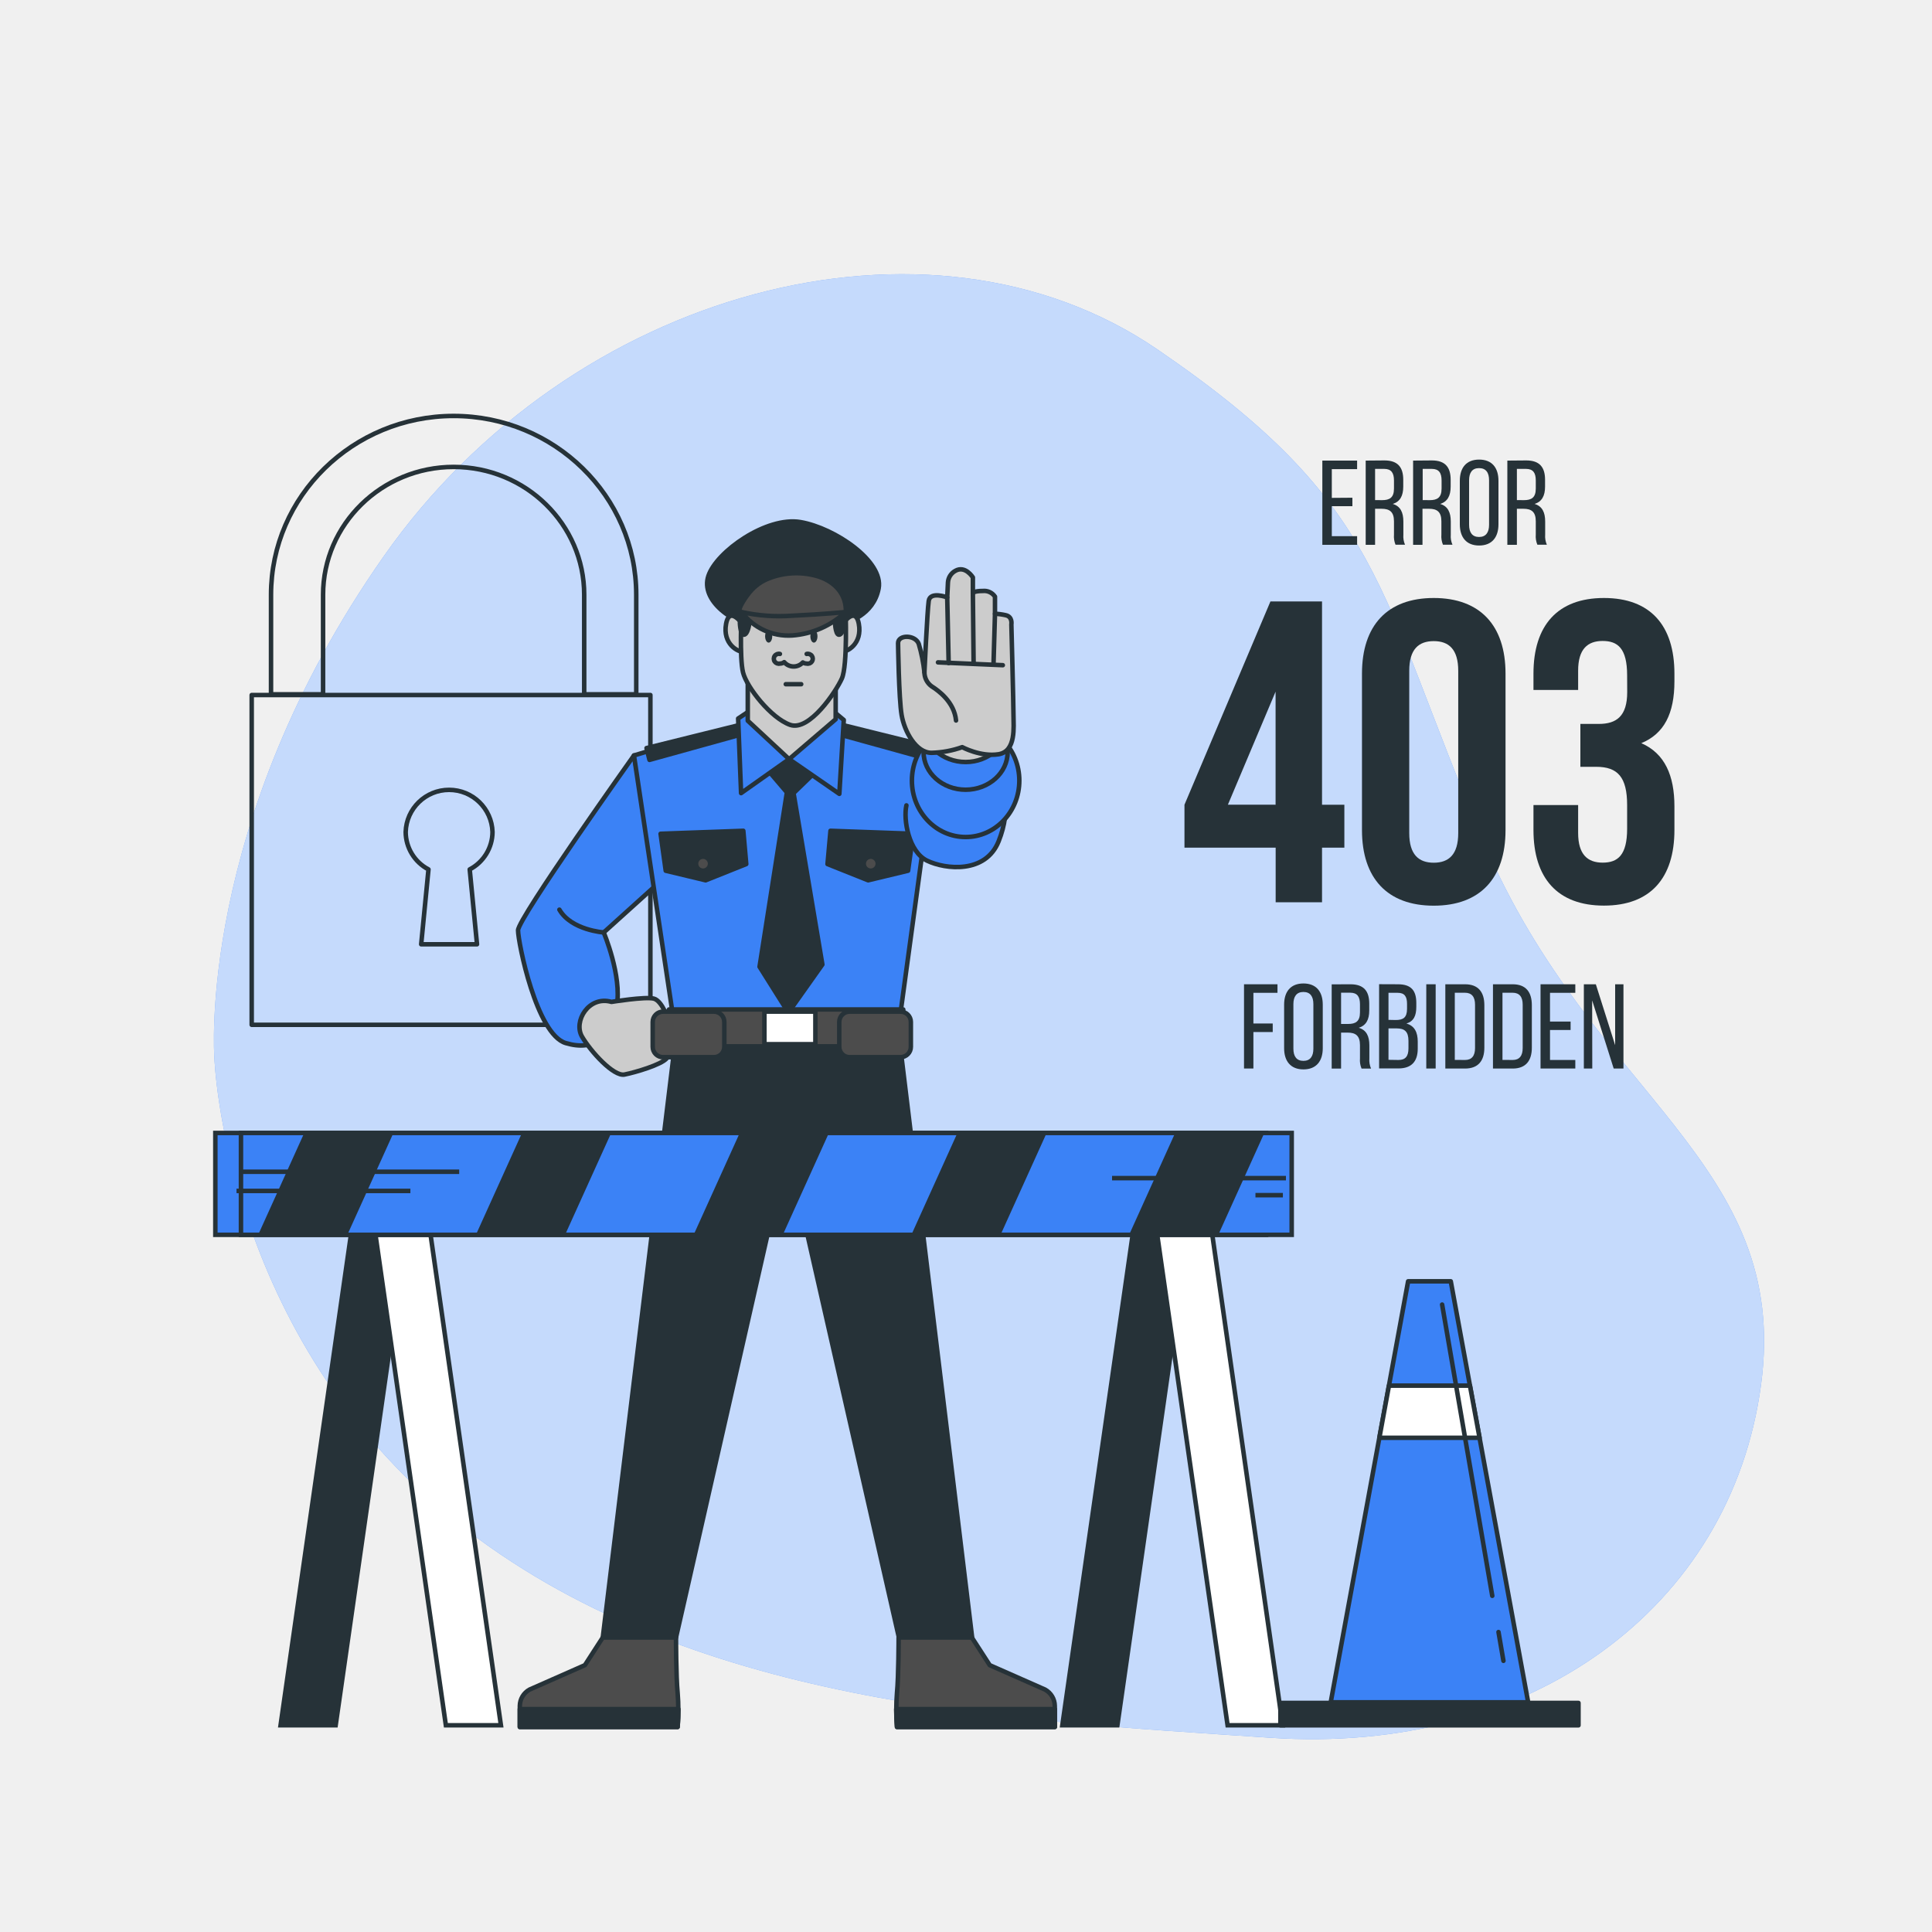
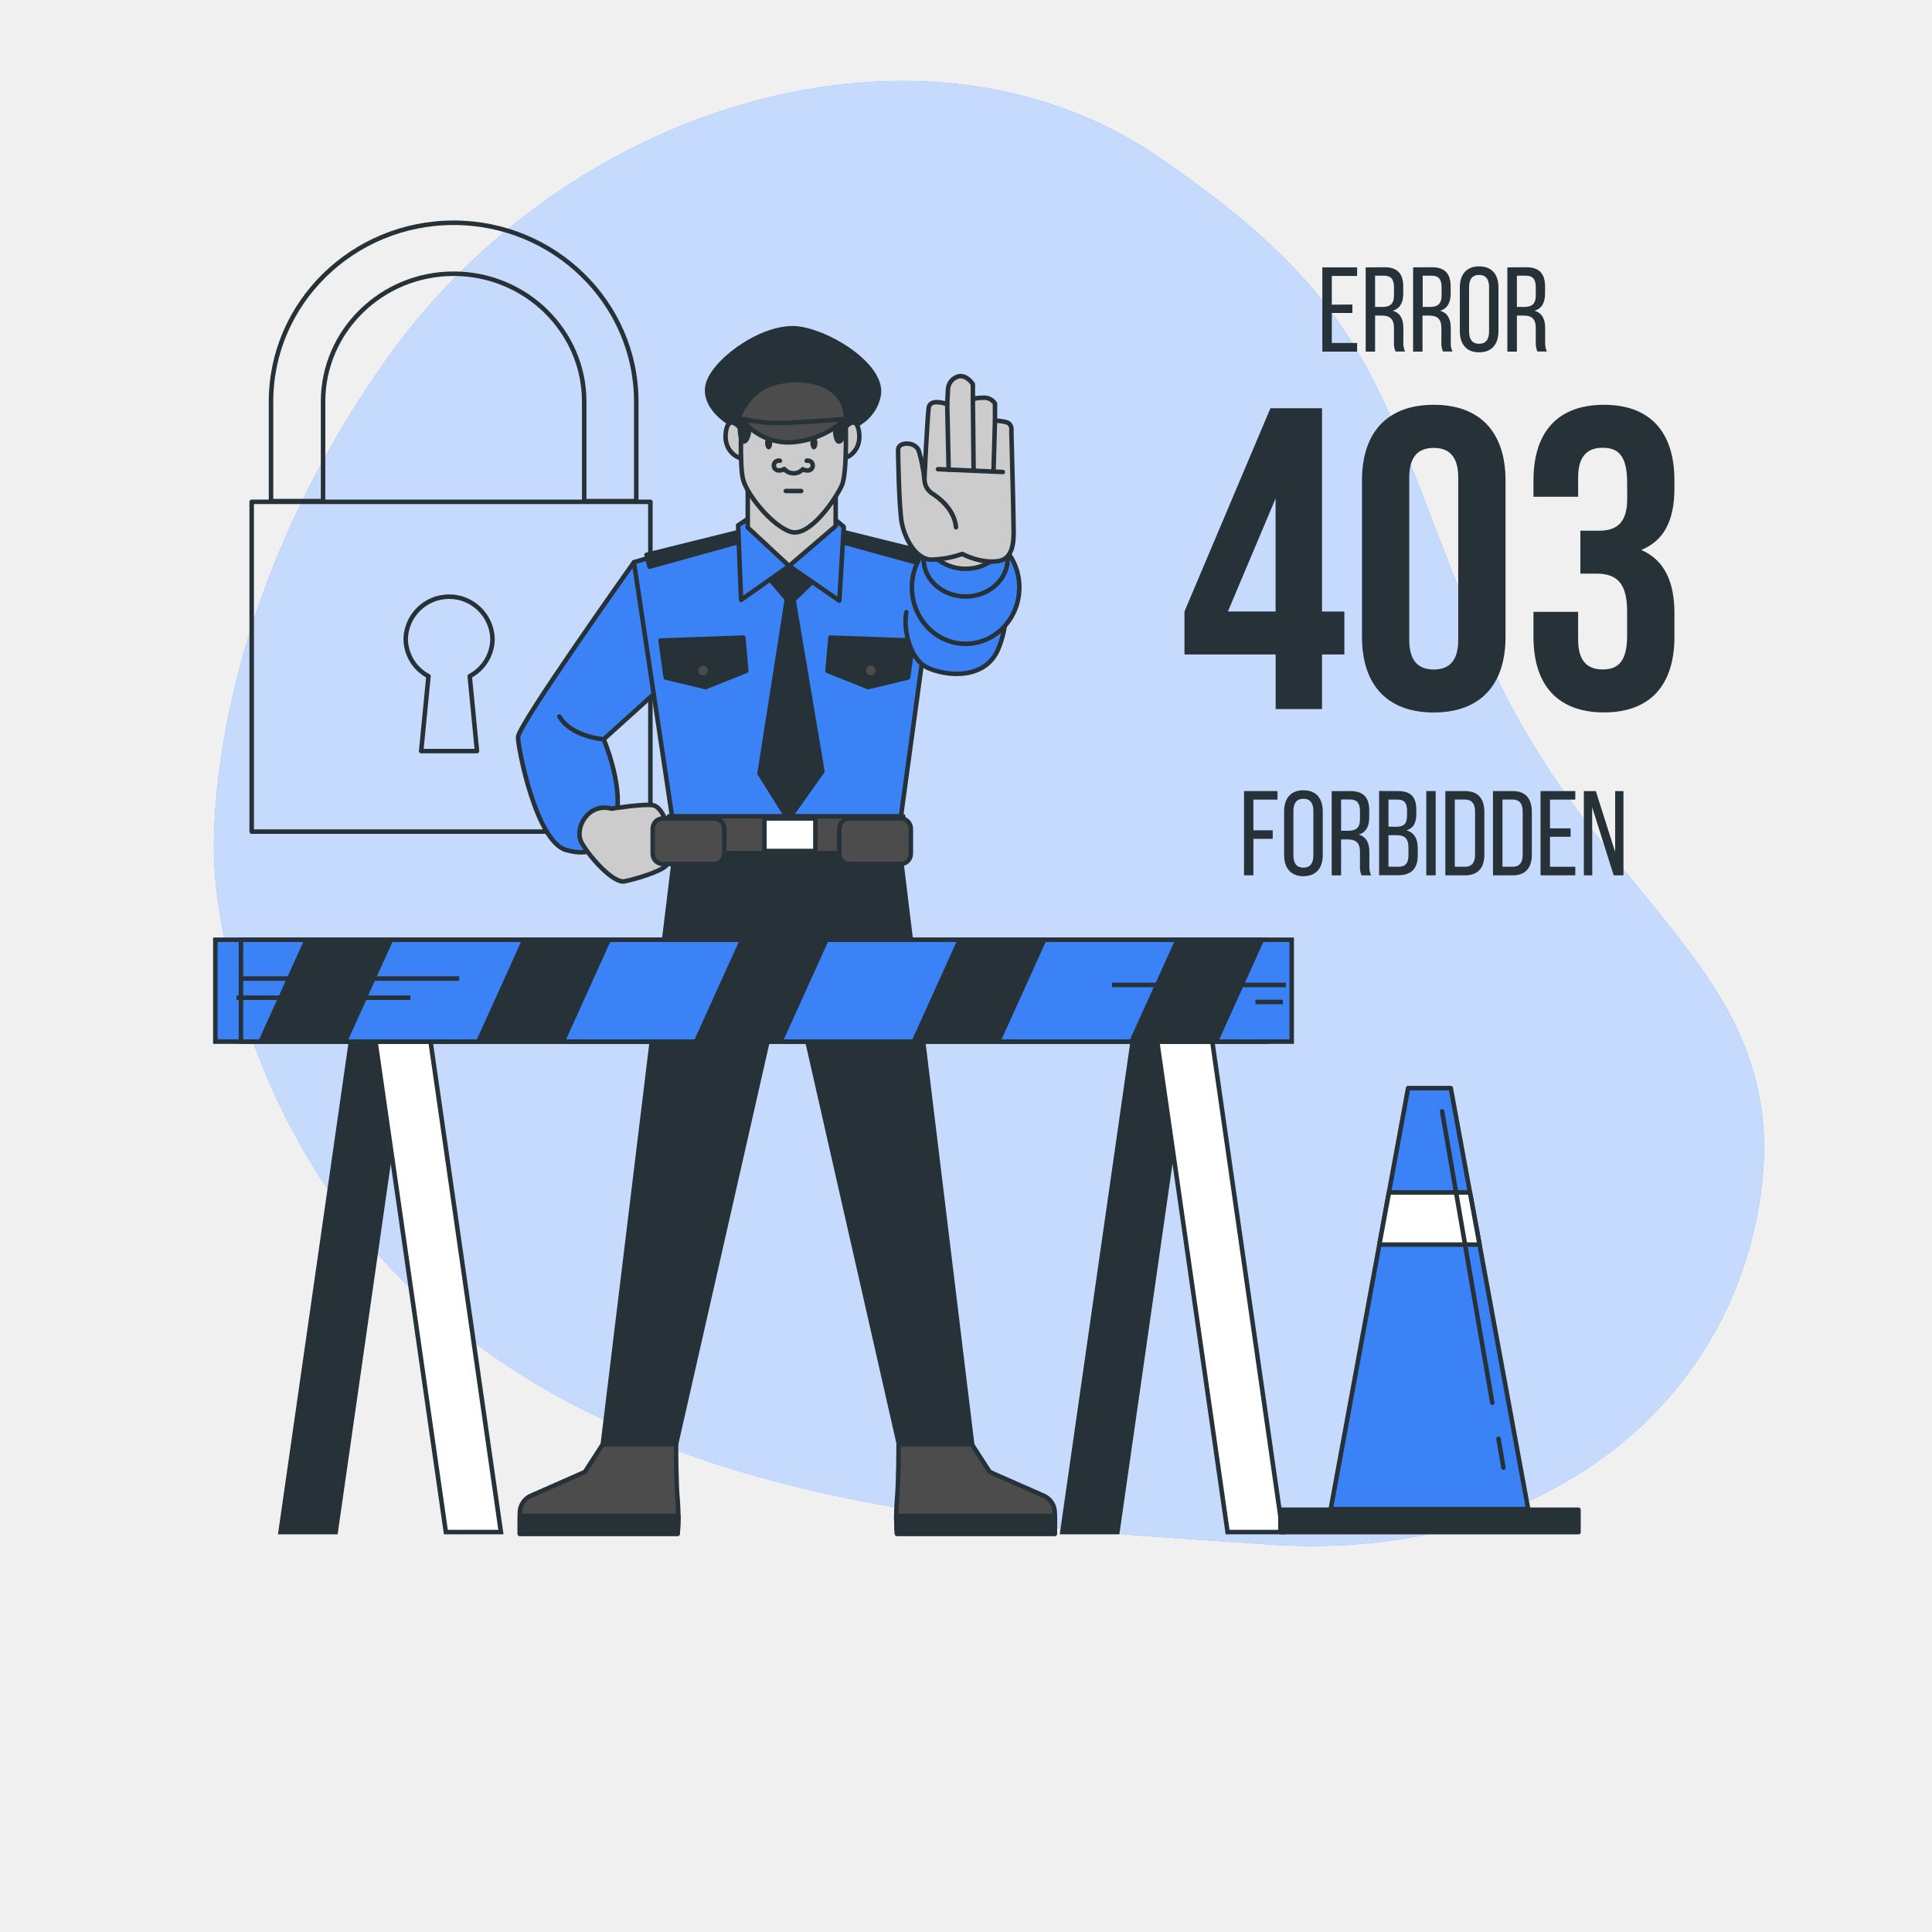
- <svg xmlns="http://www.w3.org/2000/svg" class="h-[50vh] aspect-video" viewBox="0 0 500 500">
+ <svg xmlns="http://www.w3.org/2000/svg" class="h-[50vh] aspect-video" viewBox="0 50 500 500">
  <g id="freepik--background-simple--inject-3">
    <path d="M55.48,273.73s2.32,72,62.43,120,143.41,51.43,210.84,56,119.23-33.62,127-91.32-43.72-74.64-71.68-140.33S358.64,130.8,299.49,90.4,147.8,74.81,99.29,144,55.48,273.73,55.48,273.73Z" style="fill:#3B82F6" />
    <path d="M55.48,273.73s2.32,72,62.43,120,143.41,51.43,210.84,56,119.23-33.62,127-91.32-43.72-74.64-71.68-140.33S358.64,130.8,299.49,90.4,147.8,74.81,99.29,144,55.48,273.73,55.48,273.73Z" style="fill:#fff;opacity:0.7" />
  </g>
  <g id="freepik--Padlock--inject-3">
    <path d="M83.61,179.69V153.92c0-18.24,15.16-33.08,33.79-33.08s33.79,14.84,33.79,33.08v25.77h13.47V153.92c0-25.51-21.2-46.27-47.26-46.27s-47.26,20.76-47.26,46.27v25.77Z" style="fill:none;stroke:#263238;stroke-linecap:round;stroke-linejoin:round;stroke-width:1.166px" />
    <rect x="65.14" y="179.87" width="103.18" height="85.35" style="fill:none;stroke:#263238;stroke-linecap:round;stroke-linejoin:round;stroke-width:1.166px" />
    <path d="M127.46,215.32a11.24,11.24,0,0,0-22.47,0,11,11,0,0,0,5.9,9.68L109,244.38h14.45L121.56,225A11,11,0,0,0,127.46,215.32Z" style="fill:none;stroke:#263238;stroke-linecap:round;stroke-linejoin:round;stroke-width:1.166px" />
  </g>
  <g id="freepik--Character--inject-3">
    <polygon points="232.64 267.99 206.95 266.3 206.95 265.88 203.79 266.09 200.64 265.88 200.64 266.3 174.95 267.99 156 423.79 174.95 423.79 203.16 299.57 204.43 299.57 232.64 423.79 251.59 423.79 232.64 267.99" style="fill:#263238;stroke:#263238;stroke-linecap:round;stroke-linejoin:round;stroke-width:1.166px" />
    <path d="M156,423.78l-4.63,7.16-14.32,6.32a4.88,4.88,0,0,0-2.52,4.21v5.47h40.84a54.21,54.21,0,0,0,0-8.84c-.42-4.21-.42-14.32-.42-14.32Z" style="fill:#4c4c4c;stroke:#263238;stroke-linecap:round;stroke-linejoin:round;stroke-width:1.166px" />
    <path d="M134.53,442.31v4.63h40.84s.19-2,.19-4.63Z" style="fill:#263238;stroke:#263238;stroke-linecap:round;stroke-linejoin:round;stroke-width:1.166px" />
    <path d="M251.51,423.78l4.63,7.16,14.32,6.32a4.88,4.88,0,0,1,2.52,4.21v5.47H232.14a54.21,54.21,0,0,1,0-8.84c.42-4.21.42-14.32.42-14.32Z" style="fill:#4c4c4c;stroke:#263238;stroke-linecap:round;stroke-linejoin:round;stroke-width:1.166px" />
    <path d="M273,442.31v4.63H232.14s-.18-2-.19-4.63Z" style="fill:#263238;stroke:#263238;stroke-linecap:round;stroke-linejoin:round;stroke-width:1.166px" />
    <path d="M164.07,195.51s-30,42.16-30,45.25,4.77,26.95,12.35,29.19,11.79-1.68,13.19-9.54-3.37-19.09-3.37-19.09l14-12.63Z" style="fill:#3B82F6;stroke:#263238;stroke-linecap:round;stroke-linejoin:round;stroke-width:1.166px" />
    <path d="M158.25,259.29s8.7-1.41,10.95-.85,3.93,5.9,3.93,5.9.84,7.86-.57,9.54-8.14,3.65-10.94,4.21-8.71-5.89-11-9.82S152.35,257.6,158.25,259.29Z" style="fill:#ccc;stroke:#263238;stroke-linecap:round;stroke-linejoin:round;stroke-width:1.166px" />
    <polygon points="170.38 193.6 164.07 195.51 174.01 261.86 233.09 261.86 242.08 195.89 234.05 192.83 204.41 186.33 170.38 193.6" style="fill:#3B82F6;stroke:#263238;stroke-linecap:round;stroke-linejoin:round;stroke-width:1.166px" />
    <polygon points="236.34 215.78 235.01 225.34 224.68 227.82 214.16 223.62 214.93 215.01 236.34 215.78" style="fill:#263238;stroke:#263238;stroke-linecap:round;stroke-linejoin:round;stroke-width:1.166px" />
    <circle cx="225.35" cy="223.52" r="1.82" style="fill:#4c4c4c;stroke:#263238;stroke-linecap:round;stroke-linejoin:round;stroke-width:1.166px" />
    <polygon points="198.1 198.57 203.65 205.07 196.57 250.19 204.03 262.05 212.83 249.62 205.37 205.26 211.68 199.14 204.99 190.54 198.1 198.57" style="fill:#263238;stroke:#263238;stroke-linecap:round;stroke-linejoin:round;stroke-width:1.166px" />
    <polygon points="192.75 187.29 167.32 193.6 168.09 196.66 192.94 189.77 192.75 187.29" style="fill:#263238;stroke:#263238;stroke-linecap:round;stroke-linejoin:round;stroke-width:1.166px" />
    <polygon points="213.59 186.52 239.02 192.83 238.26 195.89 213.4 189.01 213.59 186.52" style="fill:#263238;stroke:#263238;stroke-linecap:round;stroke-linejoin:round;stroke-width:1.166px" />
    <path d="M239,192.83s9.62,2.17,15.51,5.54,7.3,10.95,3.93,19.37-13.75,7.3-18.52,5-6.18-10.66-5.34-14.31" style="fill:#3B82F6;stroke:#263238;stroke-linecap:round;stroke-linejoin:round;stroke-width:1.166px" />
    <polygon points="193.9 184.04 191.03 185.95 191.79 205.26 204.22 196.47 217.22 205.45 218.37 186.33 214.93 183.46 193.9 184.04" style="fill:#3B82F6;stroke:#263238;stroke-linecap:round;stroke-linejoin:round;stroke-width:1.166px" />
    <path d="M219,161.07s7.06-1.72,8.39-8.78S216,136.64,207.18,135.12s-21.75,7.63-23.85,13.93,6.1,12.59,14.88,13.93S219,161.07,219,161.07Z" style="fill:#263238;stroke:#263238;stroke-linecap:round;stroke-linejoin:round;stroke-width:1.166px" />
    <path d="M192.68,162.22s-3.82-5.92-4.77-.77,3.05,7.44,4.77,7.25S192.68,162.22,192.68,162.22Z" style="fill:#ccc;stroke:#263238;stroke-linecap:round;stroke-linejoin:round;stroke-width:1.166px" />
    <path d="M217.49,162.22s3.82-5.92,4.77-.77-3,7.44-4.77,7.25S217.49,162.22,217.49,162.22Z" style="fill:#ccc;stroke:#263238;stroke-linecap:round;stroke-linejoin:round;stroke-width:1.166px" />
    <polygon points="193.52 173.9 193.52 186.52 204.22 196.47 216.27 186.14 216.27 174.29 193.52 173.9" style="fill:#ccc;stroke:#263238;stroke-linecap:round;stroke-linejoin:round;stroke-width:1.166px" />
    <path d="M191.92,158.4s-.58,11.83.38,15.65,7.25,11.83,12.21,13.55,11.83-8.59,13.36-12,.95-17.94.95-17.94-2.09-5-6.29-6.48S195.35,147,191.92,158.4Z" style="fill:#ccc;stroke:#263238;stroke-linecap:round;stroke-linejoin:round;stroke-width:1.166px" />
    <path d="M199.85,164.68c0,.9-.41,1.63-.92,1.63s-.92-.73-.92-1.63.41-1.63.92-1.63S199.85,163.78,199.85,164.68Z" style="fill:#263238" />
    <path d="M211.56,164.68c0,.9-.41,1.63-.92,1.63s-.92-.73-.92-1.63.41-1.63.92-1.63S211.56,163.78,211.56,164.68Z" style="fill:#263238" />
    <path d="M201.84,169.24a1.28,1.28,0,1,0,0,2.49,1.74,1.74,0,0,0,1.11-.37,3.21,3.21,0,0,0,4.82.08,1.8,1.8,0,0,0,1,.29,1.28,1.28,0,1,0,0-2.49" style="fill:#ccc;stroke:#263238;stroke-linecap:round;stroke-linejoin:round;stroke-width:1.166px" />
    <line x1="203.36" y1="177.07" x2="207.35" y2="177.07" style="fill:#ccc;stroke:#263238;stroke-linecap:round;stroke-linejoin:round;stroke-width:1.166px" />
    <path d="M191.48,161.27s.14,3.84,1.42,2.84,1.7-7.52.57-8.37S191.48,159.29,191.48,161.27Z" style="fill:#263238;stroke:#263238;stroke-linecap:round;stroke-linejoin:round;stroke-width:1.166px" />
    <path d="M216.11,161.27s.15,3.84,1.42,2.84,1.71-7.52.57-8.37S216.11,159.29,216.11,161.27Z" style="fill:#263238;stroke:#263238;stroke-linecap:round;stroke-linejoin:round;stroke-width:1.166px" />
    <path d="M191.48,158.15s.43.35.42.52c1.85,1,6.1,2.84,13,3.21a26.56,26.56,0,0,0,14-3.43c0-.51,0-.81,0-.82-.17-4.47-3.49-7.45-7.6-8.59a19.57,19.57,0,0,0-12.24.61,12,12,0,0,0-5.07,3.65C193.48,153.86,190.78,157.59,191.48,158.15Z" style="fill:#4c4c4c;stroke:#263238;stroke-linecap:round;stroke-linejoin:round;stroke-width:1.166px" />
    <path d="M191.92,158.4a45.19,45.19,0,0,0,13,.95c8.21-.38,13.92-.95,13.92-.95a22.64,22.64,0,0,1-13.8,6.06A15.14,15.14,0,0,1,191.92,158.4Z" style="fill:#4c4c4c;stroke:#263238;stroke-linecap:round;stroke-linejoin:round;stroke-width:1.166px" />
    <polygon points="170.96 215.78 172.29 225.34 182.62 227.82 193.13 223.62 192.37 215.01 170.96 215.78" style="fill:#263238;stroke:#263238;stroke-linecap:round;stroke-linejoin:round;stroke-width:1.166px" />
    <circle cx="181.95" cy="223.52" r="1.82" style="fill:#4c4c4c;stroke:#263238;stroke-linecap:round;stroke-linejoin:round;stroke-width:1.166px" />
    <rect x="173.13" y="261.25" width="60.63" height="9.54" style="fill:#4c4c4c;stroke:#263238;stroke-linecap:round;stroke-linejoin:round;stroke-width:1.166px" />
    <rect x="168.92" y="261.81" width="18.53" height="11.79" rx="2.67" style="fill:#4c4c4c;stroke:#263238;stroke-linecap:round;stroke-linejoin:round;stroke-width:1.166px" />
    <rect x="217.2" y="261.81" width="18.53" height="11.79" rx="2.67" style="fill:#4c4c4c;stroke:#263238;stroke-linecap:round;stroke-linejoin:round;stroke-width:1.166px" />
    <rect x="197.83" y="261.81" width="13.19" height="8.42" style="fill:#fff;stroke:#263238;stroke-linecap:round;stroke-linejoin:round;stroke-width:1.166px" />
    <path d="M156.28,241.32s-8.42-.56-11.51-5.9" style="fill:none;stroke:#263238;stroke-linecap:round;stroke-linejoin:round;stroke-width:1.166px" />
    <ellipse cx="249.9" cy="202.02" rx="13.9" ry="14.6" style="fill:#3B82F6;stroke:#263238;stroke-linecap:round;stroke-linejoin:round;stroke-width:1.166px" />
    <ellipse cx="249.9" cy="194.63" rx="10.88" ry="9.75" style="fill:#3B82F6;stroke:#263238;stroke-linecap:round;stroke-linejoin:round;stroke-width:1.166px" />
    <ellipse cx="249.9" cy="187.46" rx="10.88" ry="9.75" style="fill:#ccc;stroke:#263238;stroke-linecap:round;stroke-linejoin:round;stroke-width:1.166px" />
    <path d="M232.42,166.44s.19,14.38.92,18.62,3.69,9.77,7.75,9.77a25.53,25.53,0,0,0,7.93-1.47s4.79,2.58,9.4,1.84,3.87-7.19,3.87-10-.55-23.6-.55-23.6.37-2-1.48-2.39a15.8,15.8,0,0,0-2.76-.37v-4.43a3.36,3.36,0,0,0-3.14-1.47c-2.39,0-2.58.55-2.58.55v-4.06s-2-3.23-4.61-1.66a3.68,3.68,0,0,0-1.84,2.95l-.19,3.88s-4.42-1.66-4.79.92S239.24,174,239.24,174a40.86,40.86,0,0,0-1.47-7.38C236.85,164.22,232.42,164.22,232.42,166.44Z" style="fill:#ccc;stroke:#263238;stroke-linecap:round;stroke-linejoin:round;stroke-width:1.166px" />
    <line x1="245.14" y1="154.64" x2="245.51" y2="171.6" style="fill:none;stroke:#263238;stroke-linecap:round;stroke-linejoin:round;stroke-width:1.166px" />
    <line x1="251.78" y1="153.53" x2="251.97" y2="171.78" style="fill:none;stroke:#263238;stroke-linecap:round;stroke-linejoin:round;stroke-width:1.166px" />
    <line x1="257.5" y1="158.88" x2="257.13" y2="171.6" style="fill:none;stroke:#263238;stroke-linecap:round;stroke-linejoin:round;stroke-width:1.166px" />
    <line x1="242.75" y1="171.42" x2="259.53" y2="172.15" style="fill:none;stroke:#263238;stroke-linecap:round;stroke-linejoin:round;stroke-width:1.166px" />
    <path d="M239.24,174a4.51,4.51,0,0,0,1.81,3.58c1.82,1.14,5.92,4.1,6.37,8.88" style="fill:none;stroke:#263238;stroke-linecap:round;stroke-linejoin:round;stroke-width:1.166px" />
  </g>
  <g id="freepik--Text--inject-3">
    <path d="M350,128.81V131h-5.33v7.76h6.55V141h-9v-21.8h9v2.21h-6.55v7.44Z" style="fill:#263238" />
    <path d="M358.3,119.16c3.42,0,4.86,1.74,4.86,5v1.78c0,2.4-.84,3.89-2.71,4.48,2,.59,2.74,2.21,2.74,4.55v3.4a5.49,5.49,0,0,0,.43,2.61h-2.46a5.7,5.7,0,0,1-.4-2.64v-3.43c0-2.46-1.15-3.24-3.18-3.24h-1.71V141h-2.43v-21.8Zm-.63,10.28c1.94,0,3.09-.63,3.09-3v-2.09c0-2-.72-3-2.52-3h-2.37v8.07Z" style="fill:#263238" />
    <path d="M370.57,119.16c3.43,0,4.86,1.74,4.86,5v1.78c0,2.4-.84,3.89-2.71,4.48,2,.59,2.74,2.21,2.74,4.55v3.4a5.37,5.37,0,0,0,.44,2.61h-2.46a5.66,5.66,0,0,1-.41-2.64v-3.43c0-2.46-1.15-3.24-3.18-3.24h-1.71V141h-2.43v-21.8ZM370,129.44c1.93,0,3.08-.63,3.08-3v-2.09c0-2-.71-3-2.52-3h-2.37v8.07Z" style="fill:#263238" />
    <path d="M377.8,124.42c0-3.33,1.65-5.48,5-5.48s5,2.15,5,5.48V135.7c0,3.3-1.65,5.48-5,5.48s-5-2.18-5-5.48Zm2.4,11.4c0,2,.84,3.15,2.58,3.15s2.59-1.15,2.59-3.15V124.3c0-2-.81-3.15-2.59-3.15s-2.58,1.18-2.58,3.15Z" style="fill:#263238" />
    <path d="M395,119.16c3.43,0,4.86,1.74,4.86,5v1.78c0,2.4-.84,3.89-2.71,4.48,2,.59,2.74,2.21,2.74,4.55v3.4a5.37,5.37,0,0,0,.44,2.61h-2.46a5.66,5.66,0,0,1-.41-2.64v-3.43c0-2.46-1.15-3.24-3.18-3.24h-1.71V141H390.1v-21.8Zm-.62,10.28c1.93,0,3.08-.63,3.08-3v-2.09c0-2-.71-3-2.52-3h-2.37v8.07Z" style="fill:#263238" />
    <path d="M329.38,264.88v2.21h-5v9.44h-2.43v-21.8h8.66v2.21h-6.23v7.94Z" style="fill:#263238" />
    <path d="M332.33,260c0-3.33,1.66-5.48,5-5.48s5,2.15,5,5.48v11.28c0,3.3-1.65,5.48-5,5.48s-5-2.18-5-5.48Zm2.4,11.4c0,2,.84,3.15,2.59,3.15s2.58-1.15,2.58-3.15V259.87c0-2-.81-3.15-2.58-3.15s-2.59,1.18-2.59,3.15Z" style="fill:#263238" />
    <path d="M349.5,254.73c3.42,0,4.86,1.74,4.86,5v1.78c0,2.4-.84,3.89-2.71,4.48,2,.59,2.74,2.21,2.74,4.55v3.4a5.37,5.37,0,0,0,.44,2.61h-2.46a5.53,5.53,0,0,1-.41-2.64v-3.43c0-2.46-1.15-3.24-3.18-3.24h-1.71v9.31h-2.43v-21.8ZM348.88,265c1.93,0,3.08-.63,3.08-3v-2.09c0-2-.72-3-2.52-3h-2.37V265Z" style="fill:#263238" />
    <path d="M361.8,254.73c3.4,0,4.74,1.62,4.74,4.83v1c0,2.31-.66,3.74-2.56,4.33,2.12.6,2.93,2.28,2.93,4.68v1.83c0,3.28-1.59,5.11-5,5.11h-5v-21.8Zm-.59,9.25c1.93,0,2.93-.62,2.93-2.9V259.8c0-1.93-.66-2.86-2.4-2.86h-2.4v7Zm.72,10.34c1.77,0,2.58-.93,2.58-3v-1.93c0-2.43-1-3.24-3.05-3.24h-2.12v8.13Z" style="fill:#263238" />
    <path d="M371.55,254.73v21.8h-2.43v-21.8Z" style="fill:#263238" />
    <path d="M379.15,254.73c3.4,0,5,2,5,5.42v11c0,3.34-1.56,5.39-5,5.39h-5.1v-21.8Zm0,19.59c1.75,0,2.59-1.09,2.59-3.08V260c0-2-.84-3.08-2.62-3.08h-2.62v17.38Z" style="fill:#263238" />
    <path d="M391.49,254.73c3.39,0,4.95,2,4.95,5.42v11c0,3.34-1.56,5.39-4.95,5.39h-5.11v-21.8Zm0,19.59c1.74,0,2.58-1.09,2.58-3.08V260c0-2-.84-3.08-2.61-3.08h-2.62v17.38Z" style="fill:#263238" />
    <path d="M406.47,264.38v2.18h-5.33v7.76h6.55v2.21h-9v-21.8h9v2.21h-6.55v7.44Z" style="fill:#263238" />
    <path d="M412.08,276.53H409.9v-21.8H413l5,15.76V254.73h2.15v21.8h-2.53l-5.57-17.63Z" style="fill:#263238" />
    <path d="M306.54,208.26l22.25-52.61h13.35v52.61h5.78v11.12h-5.78V233.5h-12V219.38H306.54Zm23.58,0V179l-12.34,29.25Z" style="fill:#263238" />
    <path d="M352.48,174.33c0-12.45,6.56-19.57,18.57-19.57s18.58,7.12,18.58,19.57v40.49c0,12.46-6.57,19.57-18.58,19.57s-18.57-7.11-18.57-19.57Zm12.23,41.27c0,5.56,2.45,7.67,6.34,7.67s6.34-2.11,6.34-7.67v-42c0-5.57-2.44-7.68-6.34-7.68s-6.34,2.11-6.34,7.68Z" style="fill:#263238" />
    <path d="M421.1,174.78c0-7-2.44-8.9-6.34-8.9s-6.34,2.11-6.34,7.68v5H396.86v-4.23c0-12.45,6.22-19.57,18.24-19.57s18.24,7.12,18.24,19.57v2c0,8.34-2.67,13.57-8.57,16,6.12,2.67,8.57,8.45,8.57,16.35v6.12c0,12.46-6.23,19.57-18.24,19.57s-18.24-7.11-18.24-19.57v-6.45h11.56v7.23c0,5.56,2.45,7.67,6.34,7.67s6.34-1.89,6.34-8.78v-6.12c0-7.23-2.44-9.9-8-9.9H409V187.35h4.78c4.56,0,7.34-2,7.34-8.23Z" style="fill:#263238" />
  </g>
  <g id="freepik--security-barrier--inject-3">
    <polygon points="86.87 446.5 72.61 446.5 91.62 313.99 105.88 313.99 86.87 446.5" style="fill:#263238;stroke:#263238;stroke-miterlimit:10;stroke-width:1.166px" />
    <polygon points="115.39 446.5 129.64 446.5 110.63 313.99 96.38 313.99 115.39 446.5" style="fill:#fff;stroke:#263238;stroke-miterlimit:10;stroke-width:1.166px" />
    <polygon points="289.18 446.5 274.93 446.5 293.93 313.99 308.19 313.99 289.18 446.5" style="fill:#263238;stroke:#263238;stroke-miterlimit:10;stroke-width:1.166px" />
    <polygon points="317.7 446.5 331.95 446.5 312.94 313.99 298.69 313.99 317.7 446.5" style="fill:#fff;stroke:#263238;stroke-miterlimit:10;stroke-width:1.166px" />
    <rect x="55.73" y="293.21" width="271.93" height="26.36" style="fill:#3B82F6;stroke:#263238;stroke-miterlimit:10;stroke-width:1.166px" />
    <rect x="62.36" y="293.21" width="271.93" height="26.36" style="fill:#3B82F6;stroke:#263238;stroke-miterlimit:10;stroke-width:1.166px" />
    <polygon points="66.81 319.57 89.89 319.57 101.82 293.21 78.74 293.21 66.81 319.57" style="fill:#263238" />
    <polygon points="158.17 293.21 135.09 293.21 123.16 319.57 146.24 319.57 158.17 293.21" style="fill:#263238" />
    <polygon points="327.21 293.21 304.13 293.21 292.21 319.57 315.29 319.57 327.21 293.21" style="fill:#263238" />
    <polygon points="270.87 293.21 247.78 293.21 235.86 319.57 258.94 319.57 270.87 293.21" style="fill:#263238" />
    <polygon points="214.52 293.21 191.44 293.21 179.51 319.57 202.59 319.57 214.52 293.21" style="fill:#263238" />
    <line x1="332.8" y1="304.9" x2="287.8" y2="304.9" style="fill:none;stroke:#263238;stroke-miterlimit:10;stroke-width:1.166px" />
    <line x1="332.01" y1="309.31" x2="324.91" y2="309.31" style="fill:none;stroke:#263238;stroke-miterlimit:10;stroke-width:1.166px" />
    <line x1="61.21" y1="308.21" x2="106.21" y2="308.21" style="fill:none;stroke:#263238;stroke-miterlimit:10;stroke-width:1.166px" />
    <line x1="62" y1="303.25" x2="118.84" y2="303.25" style="fill:none;stroke:#263238;stroke-miterlimit:10;stroke-width:1.166px" />
    <rect x="331.37" y="440.72" width="77.14" height="5.79" style="fill:#263238;stroke:#263238;stroke-linecap:round;stroke-linejoin:round;stroke-width:1.166px" />
    <polygon points="395.49 440.56 344.39 440.56 364.42 331.6 375.46 331.6 395.49 440.56" style="fill:#3B82F6;stroke:#263238;stroke-linecap:round;stroke-linejoin:round;stroke-width:1.166px" />
    <polygon points="356.98 372.1 382.91 372.1 380.42 358.6 359.46 358.6 356.98 372.1" style="fill:#fff;stroke:#263238;stroke-linecap:round;stroke-linejoin:round;stroke-width:1.166px" />
    <line x1="387.81" y1="422.37" x2="389.09" y2="429.82" style="fill:#3B82F6;stroke:#263238;stroke-linecap:round;stroke-linejoin:round;stroke-width:1.166px" />
    <line x1="373.22" y1="337.62" x2="386.2" y2="413" style="fill:#3B82F6;stroke:#263238;stroke-linecap:round;stroke-linejoin:round;stroke-width:1.166px" />
  </g>
</svg>
